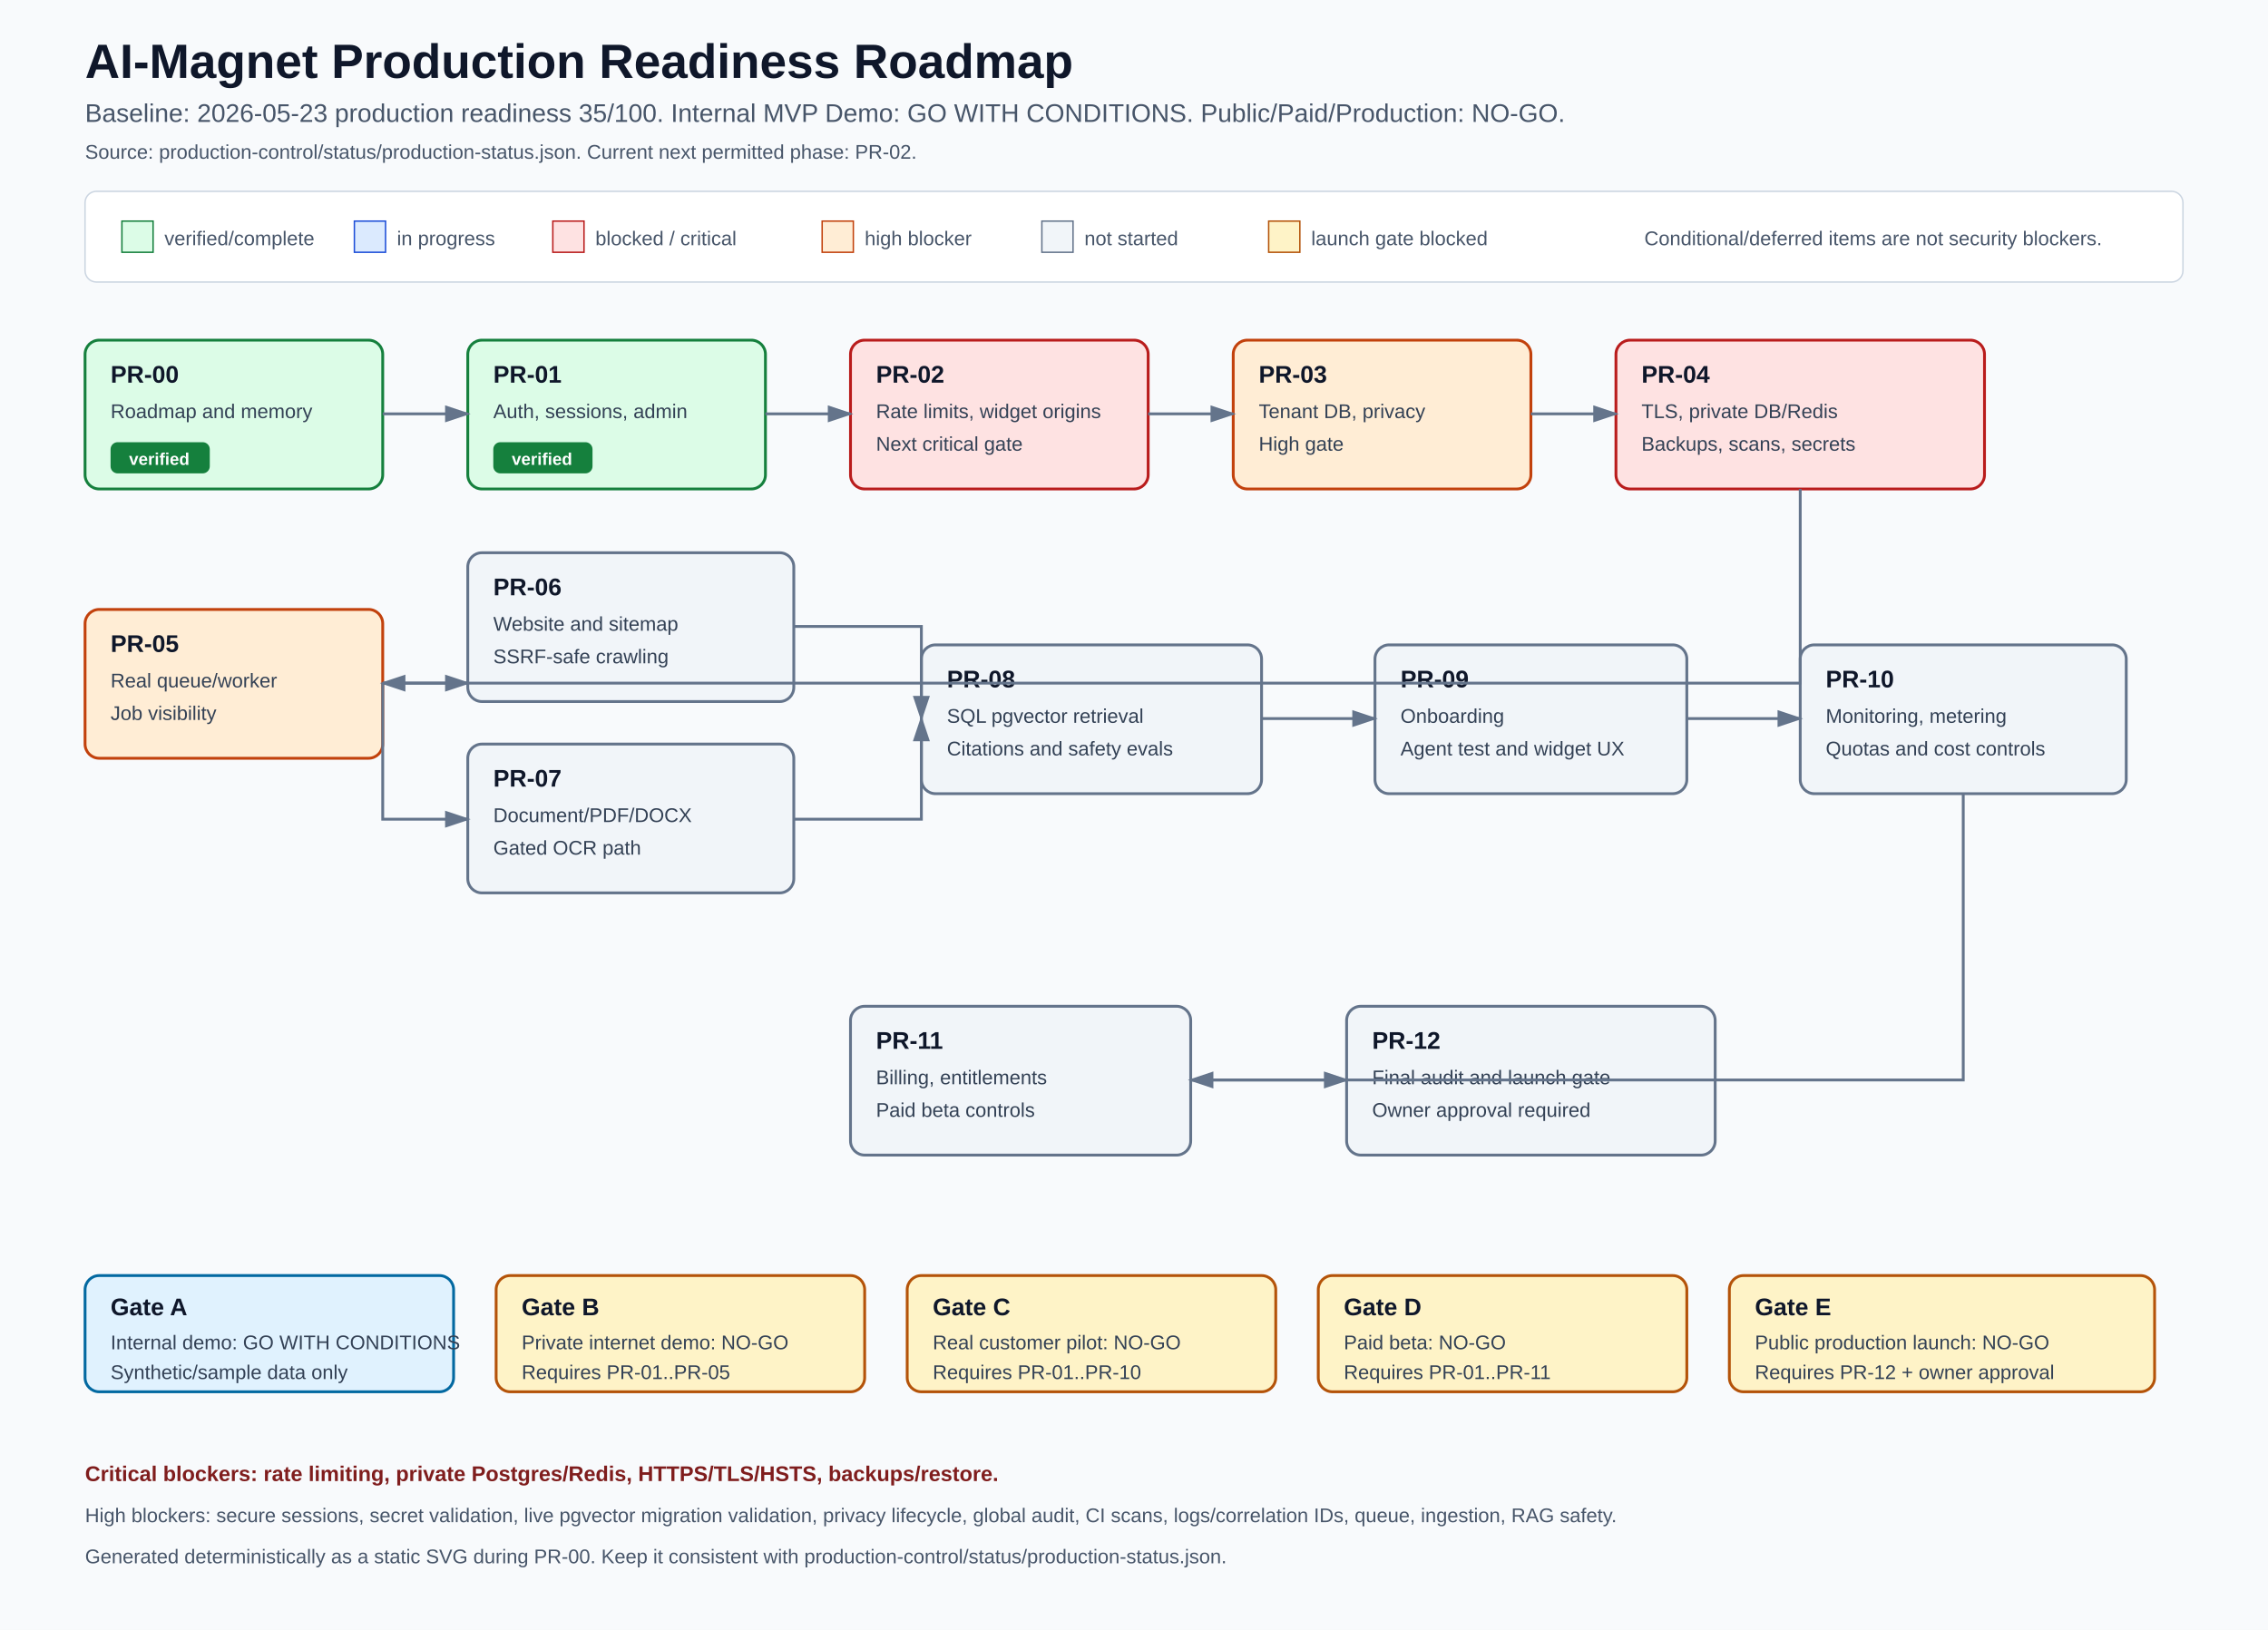
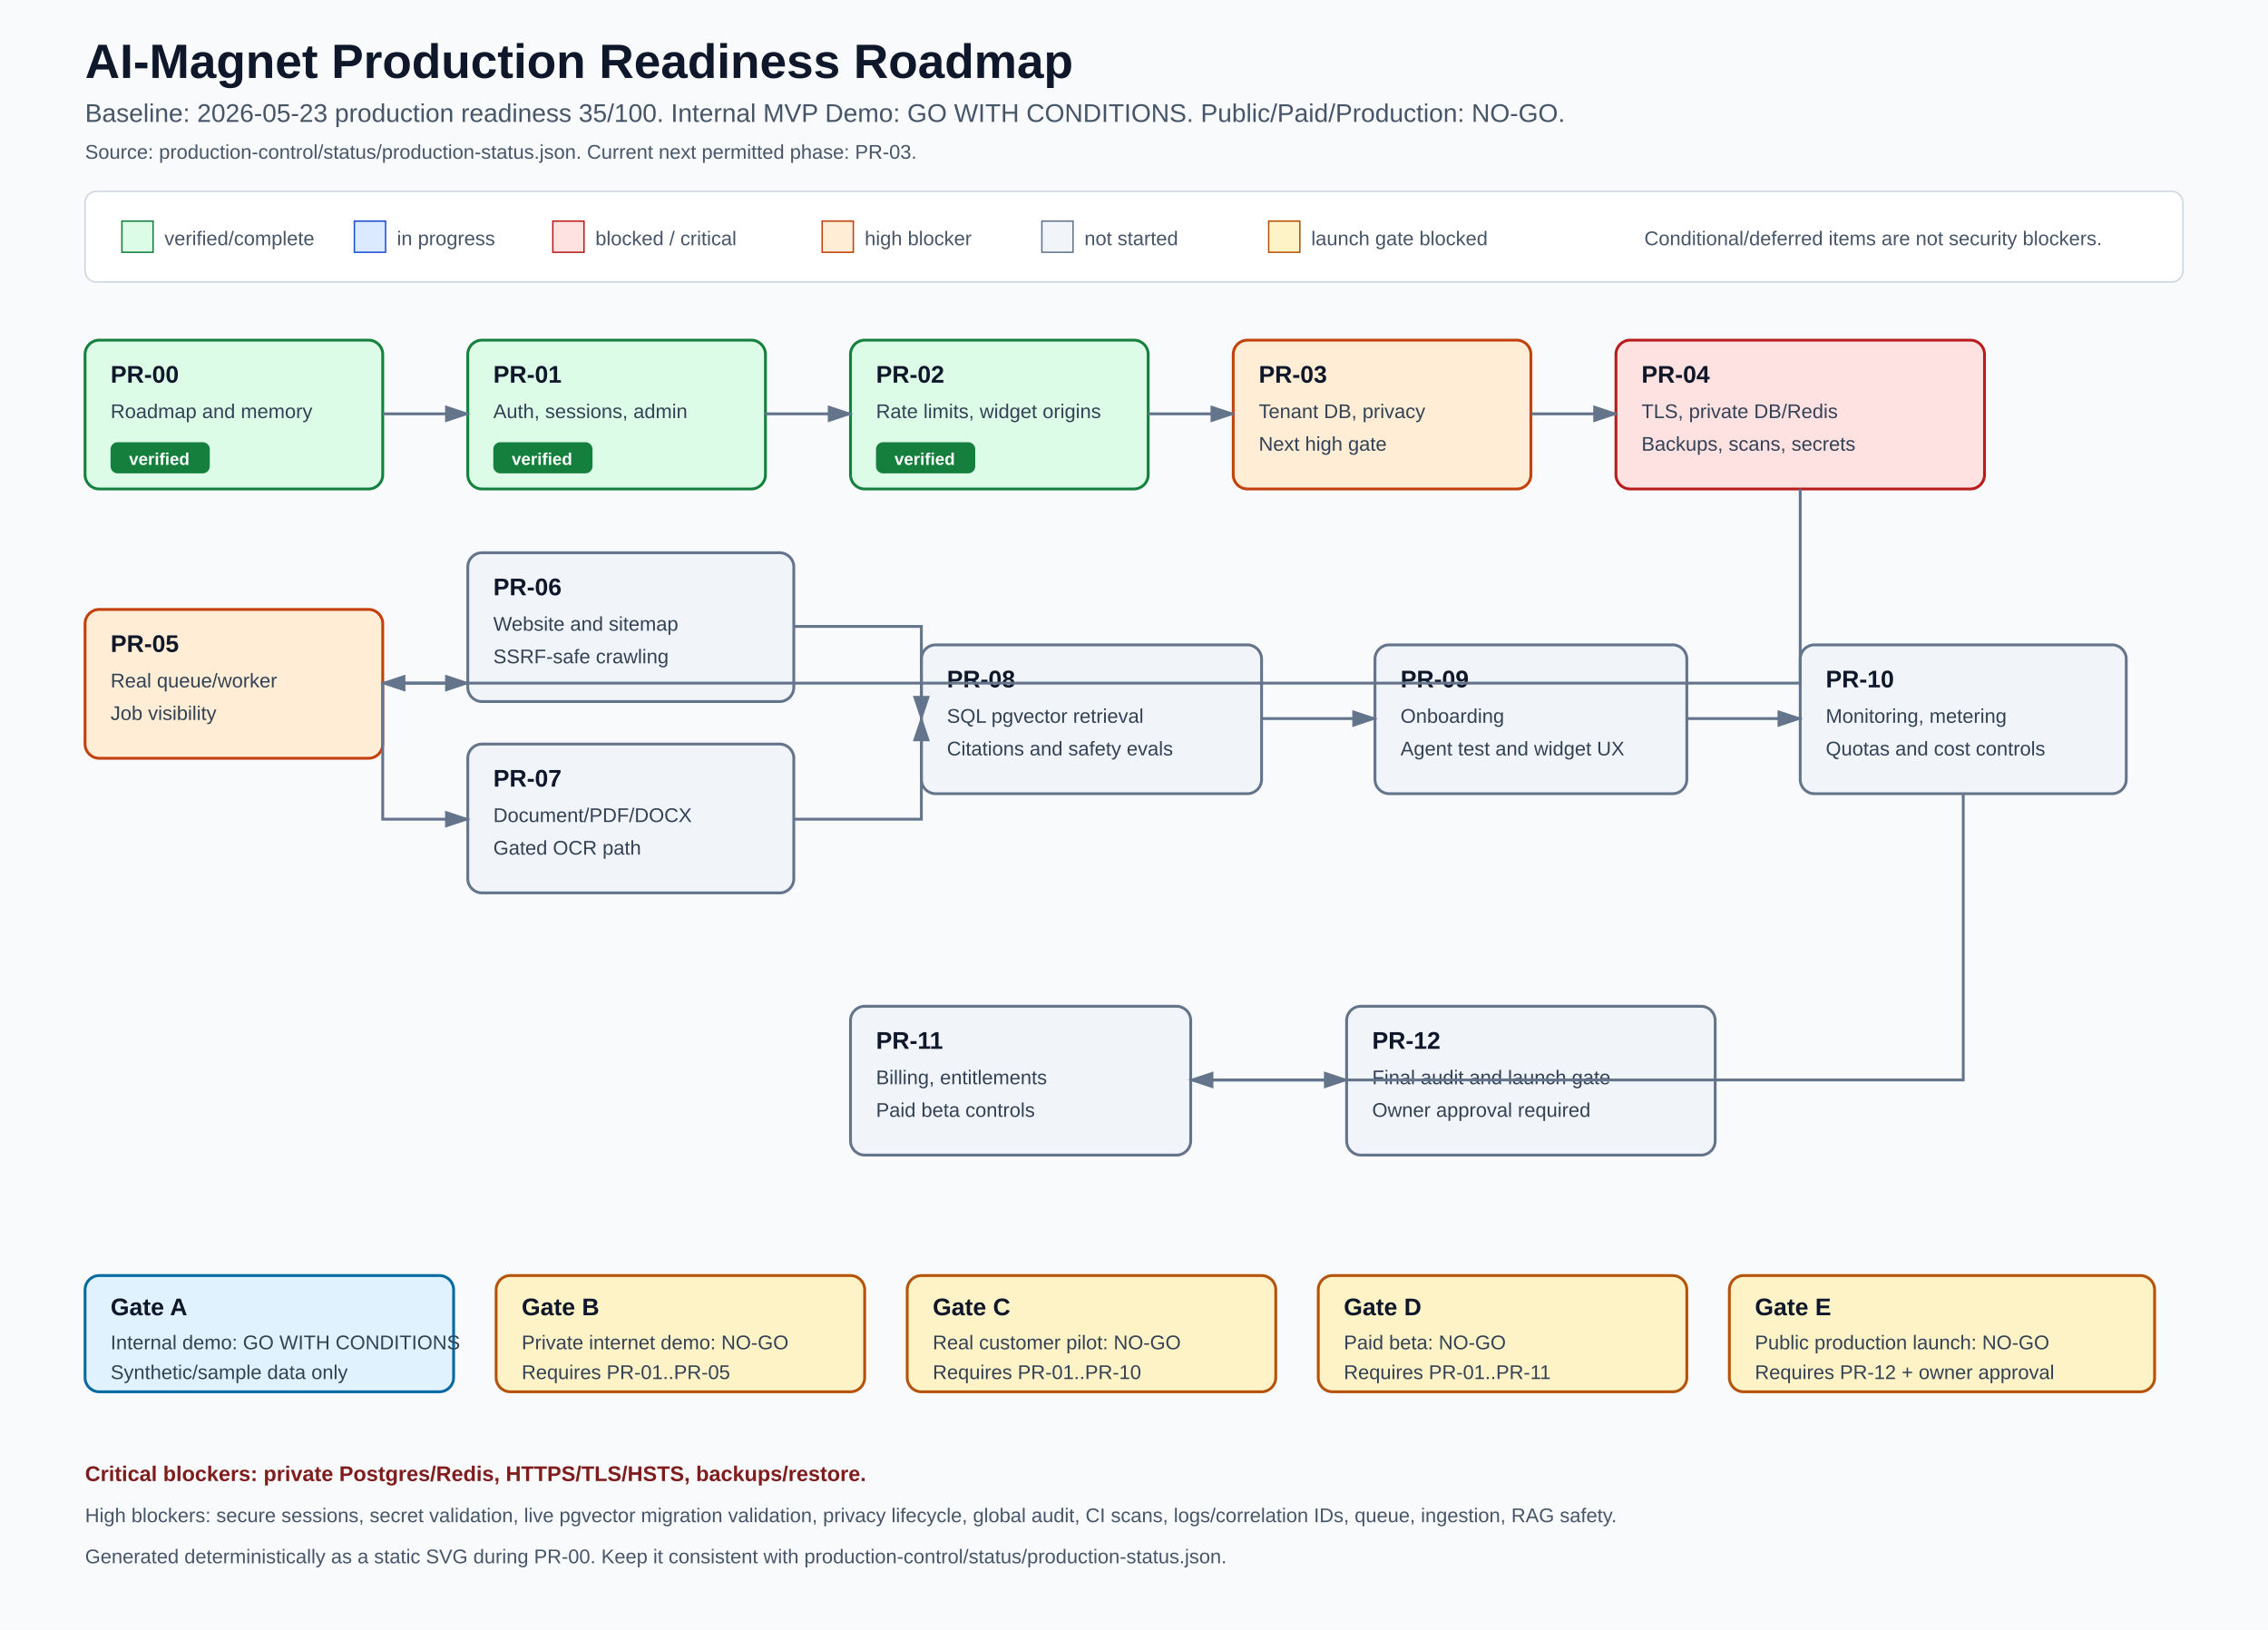
<svg xmlns="http://www.w3.org/2000/svg" width="1600" height="1150" viewBox="0 0 1600 1150" role="img" aria-labelledby="title desc">
  <defs>
    <style>
      .bg { fill: #f8fafc; }
      .title { font: 700 34px Arial, sans-serif; fill: #0f172a; }
      .subtitle { font: 18px Arial, sans-serif; fill: #475569; }
      .small { font: 14px Arial, sans-serif; fill: #475569; }
      .card-title { font: 700 17px Arial, sans-serif; fill: #0f172a; }
      .card-text { font: 14px Arial, sans-serif; fill: #334155; }
      .badge { font: 700 12px Arial, sans-serif; fill: #ffffff; }
      .verified { fill: #dcfce7; stroke: #15803d; stroke-width: 2; }
      .progressing { fill: #dbeafe; stroke: #1d4ed8; stroke-width: 2; }
      .blocked { fill: #fee2e2; stroke: #b91c1c; stroke-width: 2; }
      .critical { fill: #fee2e2; stroke: #b91c1c; stroke-width: 2; }
      .high { fill: #ffedd5; stroke: #c2410c; stroke-width: 2; }
      .pending { fill: #f1f5f9; stroke: #64748b; stroke-width: 2; }
      .gate-ok { fill: #e0f2fe; stroke: #0369a1; stroke-width: 2; }
      .gate-no { fill: #fef3c7; stroke: #b45309; stroke-width: 2; }
      .legend { fill: #ffffff; stroke: #cbd5e1; stroke-width: 1; }
      .arrow { stroke: #64748b; stroke-width: 2; marker-end: url(#arrowhead); fill: none; }
      .blocker { font: 700 15px Arial, sans-serif; fill: #7f1d1d; }
    </style>
    <marker id="arrowhead" markerWidth="10" markerHeight="10" refX="8" refY="3" orient="auto">
      <path d="M0,0 L0,6 L9,3 z" fill="#64748b" />
    </marker>
  </defs>
  <rect class="bg" width="1600" height="1150" />
  <text class="title" x="60" y="55">AI-Magnet Production Readiness Roadmap</text>
  <text class="subtitle" x="60" y="86">Baseline: 2026-05-23 production readiness 35/100. Internal MVP Demo: GO WITH CONDITIONS. Public/Paid/Production: NO-GO.</text>
-   <text class="small" x="60" y="112">Source: production-control/status/production-status.json. Current next permitted phase: PR-02.</text>
+   <text class="small" x="60" y="112">Source: production-control/status/production-status.json. Current next permitted phase: PR-03.</text>
  <rect class="legend" x="60" y="135" width="1480" height="64" rx="8" />
  <rect x="86" y="156" width="22" height="22" fill="#dcfce7" stroke="#15803d" />
  <text class="small" x="116" y="173">verified/complete</text>
  <rect x="250" y="156" width="22" height="22" fill="#dbeafe" stroke="#1d4ed8" />
  <text class="small" x="280" y="173">in progress</text>
  <rect x="390" y="156" width="22" height="22" fill="#fee2e2" stroke="#b91c1c" />
  <text class="small" x="420" y="173">blocked / critical</text>
  <rect x="580" y="156" width="22" height="22" fill="#ffedd5" stroke="#c2410c" />
  <text class="small" x="610" y="173">high blocker</text>
  <rect x="735" y="156" width="22" height="22" fill="#f1f5f9" stroke="#64748b" />
  <text class="small" x="765" y="173">not started</text>
  <rect x="895" y="156" width="22" height="22" fill="#fef3c7" stroke="#b45309" />
  <text class="small" x="925" y="173">launch gate blocked</text>
  <text class="small" x="1160" y="173">Conditional/deferred items are not security blockers.</text>
  <rect class="verified" x="60" y="240" width="210" height="105" rx="10" />
  <text class="card-title" x="78" y="270">PR-00</text>
  <text class="card-text" x="78" y="295">Roadmap and memory</text>
  <rect x="78" y="312" width="70" height="22" rx="5" fill="#15803d" />
  <text class="badge" x="91" y="328">verified</text>
  <rect class="verified" x="330" y="240" width="210" height="105" rx="10" />
  <text class="card-title" x="348" y="270">PR-01</text>
  <text class="card-text" x="348" y="295">Auth, sessions, admin</text>
  <rect x="348" y="312" width="70" height="22" rx="5" fill="#15803d" />
  <text class="badge" x="361" y="328">verified</text>
-   <rect class="critical" x="600" y="240" width="210" height="105" rx="10" />
+   <rect class="verified" x="600" y="240" width="210" height="105" rx="10" />
  <text class="card-title" x="618" y="270">PR-02</text>
  <text class="card-text" x="618" y="295">Rate limits, widget origins</text>
-   <text class="card-text" x="618" y="318">Next critical gate</text>
+   <rect x="618" y="312" width="70" height="22" rx="5" fill="#15803d" />
+   <text class="badge" x="631" y="328">verified</text>
  <rect class="high" x="870" y="240" width="210" height="105" rx="10" />
  <text class="card-title" x="888" y="270">PR-03</text>
  <text class="card-text" x="888" y="295">Tenant DB, privacy</text>
-   <text class="card-text" x="888" y="318">High gate</text>
+   <text class="card-text" x="888" y="318">Next high gate</text>
  <rect class="critical" x="1140" y="240" width="260" height="105" rx="10" />
  <text class="card-title" x="1158" y="270">PR-04</text>
  <text class="card-text" x="1158" y="295">TLS, private DB/Redis</text>
  <text class="card-text" x="1158" y="318">Backups, scans, secrets</text>
  <path class="arrow" d="M270 292 H330" />
  <path class="arrow" d="M540 292 H600" />
  <path class="arrow" d="M810 292 H870" />
  <path class="arrow" d="M1080 292 H1140" />
  <rect class="high" x="60" y="430" width="210" height="105" rx="10" />
  <text class="card-title" x="78" y="460">PR-05</text>
  <text class="card-text" x="78" y="485">Real queue/worker</text>
  <text class="card-text" x="78" y="508">Job visibility</text>
  <rect class="pending" x="330" y="390" width="230" height="105" rx="10" />
  <text class="card-title" x="348" y="420">PR-06</text>
  <text class="card-text" x="348" y="445">Website and sitemap</text>
  <text class="card-text" x="348" y="468">SSRF-safe crawling</text>
  <rect class="pending" x="330" y="525" width="230" height="105" rx="10" />
  <text class="card-title" x="348" y="555">PR-07</text>
  <text class="card-text" x="348" y="580">Document/PDF/DOCX</text>
  <text class="card-text" x="348" y="603">Gated OCR path</text>
  <rect class="pending" x="650" y="455" width="240" height="105" rx="10" />
  <text class="card-title" x="668" y="485">PR-08</text>
  <text class="card-text" x="668" y="510">SQL pgvector retrieval</text>
  <text class="card-text" x="668" y="533">Citations and safety evals</text>
  <rect class="pending" x="970" y="455" width="220" height="105" rx="10" />
  <text class="card-title" x="988" y="485">PR-09</text>
  <text class="card-text" x="988" y="510">Onboarding</text>
  <text class="card-text" x="988" y="533">Agent test and widget UX</text>
  <rect class="pending" x="1270" y="455" width="230" height="105" rx="10" />
  <text class="card-title" x="1288" y="485">PR-10</text>
  <text class="card-text" x="1288" y="510">Monitoring, metering</text>
  <text class="card-text" x="1288" y="533">Quotas and cost controls</text>
  <path class="arrow" d="M1270 345 V482 H270" />
  <path class="arrow" d="M270 482 H330" />
  <path class="arrow" d="M270 482 V578 H330" />
  <path class="arrow" d="M560 442 H650 V507" />
  <path class="arrow" d="M560 578 H650 V507" />
  <path class="arrow" d="M890 507 H970" />
  <path class="arrow" d="M1190 507 H1270" />
  <rect class="pending" x="600" y="710" width="240" height="105" rx="10" />
  <text class="card-title" x="618" y="740">PR-11</text>
  <text class="card-text" x="618" y="765">Billing, entitlements</text>
  <text class="card-text" x="618" y="788">Paid beta controls</text>
  <rect class="pending" x="950" y="710" width="260" height="105" rx="10" />
  <text class="card-title" x="968" y="740">PR-12</text>
  <text class="card-text" x="968" y="765">Final audit and launch gate</text>
  <text class="card-text" x="968" y="788">Owner approval required</text>
  <path class="arrow" d="M1385 560 V762 H840" />
  <path class="arrow" d="M840 762 H950" />
  <rect class="gate-ok" x="60" y="900" width="260" height="82" rx="10" />
  <text class="card-title" x="78" y="928">Gate A</text>
  <text class="card-text" x="78" y="952">Internal demo: GO WITH CONDITIONS</text>
  <text class="card-text" x="78" y="973">Synthetic/sample data only</text>
  <rect class="gate-no" x="350" y="900" width="260" height="82" rx="10" />
  <text class="card-title" x="368" y="928">Gate B</text>
  <text class="card-text" x="368" y="952">Private internet demo: NO-GO</text>
  <text class="card-text" x="368" y="973">Requires PR-01..PR-05</text>
  <rect class="gate-no" x="640" y="900" width="260" height="82" rx="10" />
  <text class="card-title" x="658" y="928">Gate C</text>
  <text class="card-text" x="658" y="952">Real customer pilot: NO-GO</text>
  <text class="card-text" x="658" y="973">Requires PR-01..PR-10</text>
  <rect class="gate-no" x="930" y="900" width="260" height="82" rx="10" />
  <text class="card-title" x="948" y="928">Gate D</text>
  <text class="card-text" x="948" y="952">Paid beta: NO-GO</text>
  <text class="card-text" x="948" y="973">Requires PR-01..PR-11</text>
  <rect class="gate-no" x="1220" y="900" width="300" height="82" rx="10" />
  <text class="card-title" x="1238" y="928">Gate E</text>
  <text class="card-text" x="1238" y="952">Public production launch: NO-GO</text>
  <text class="card-text" x="1238" y="973">Requires PR-12 + owner approval</text>
-   <text class="blocker" x="60" y="1045">Critical blockers: rate limiting, private Postgres/Redis, HTTPS/TLS/HSTS, backups/restore.</text>
+   <text class="blocker" x="60" y="1045">Critical blockers: private Postgres/Redis, HTTPS/TLS/HSTS, backups/restore.</text>
  <text class="small" x="60" y="1074">High blockers: secure sessions, secret validation, live pgvector migration validation, privacy lifecycle, global audit, CI scans, logs/correlation IDs, queue, ingestion, RAG safety.</text>
  <text class="small" x="60" y="1103">Generated deterministically as a static SVG during PR-00. Keep it consistent with production-control/status/production-status.json.</text>
</svg>
